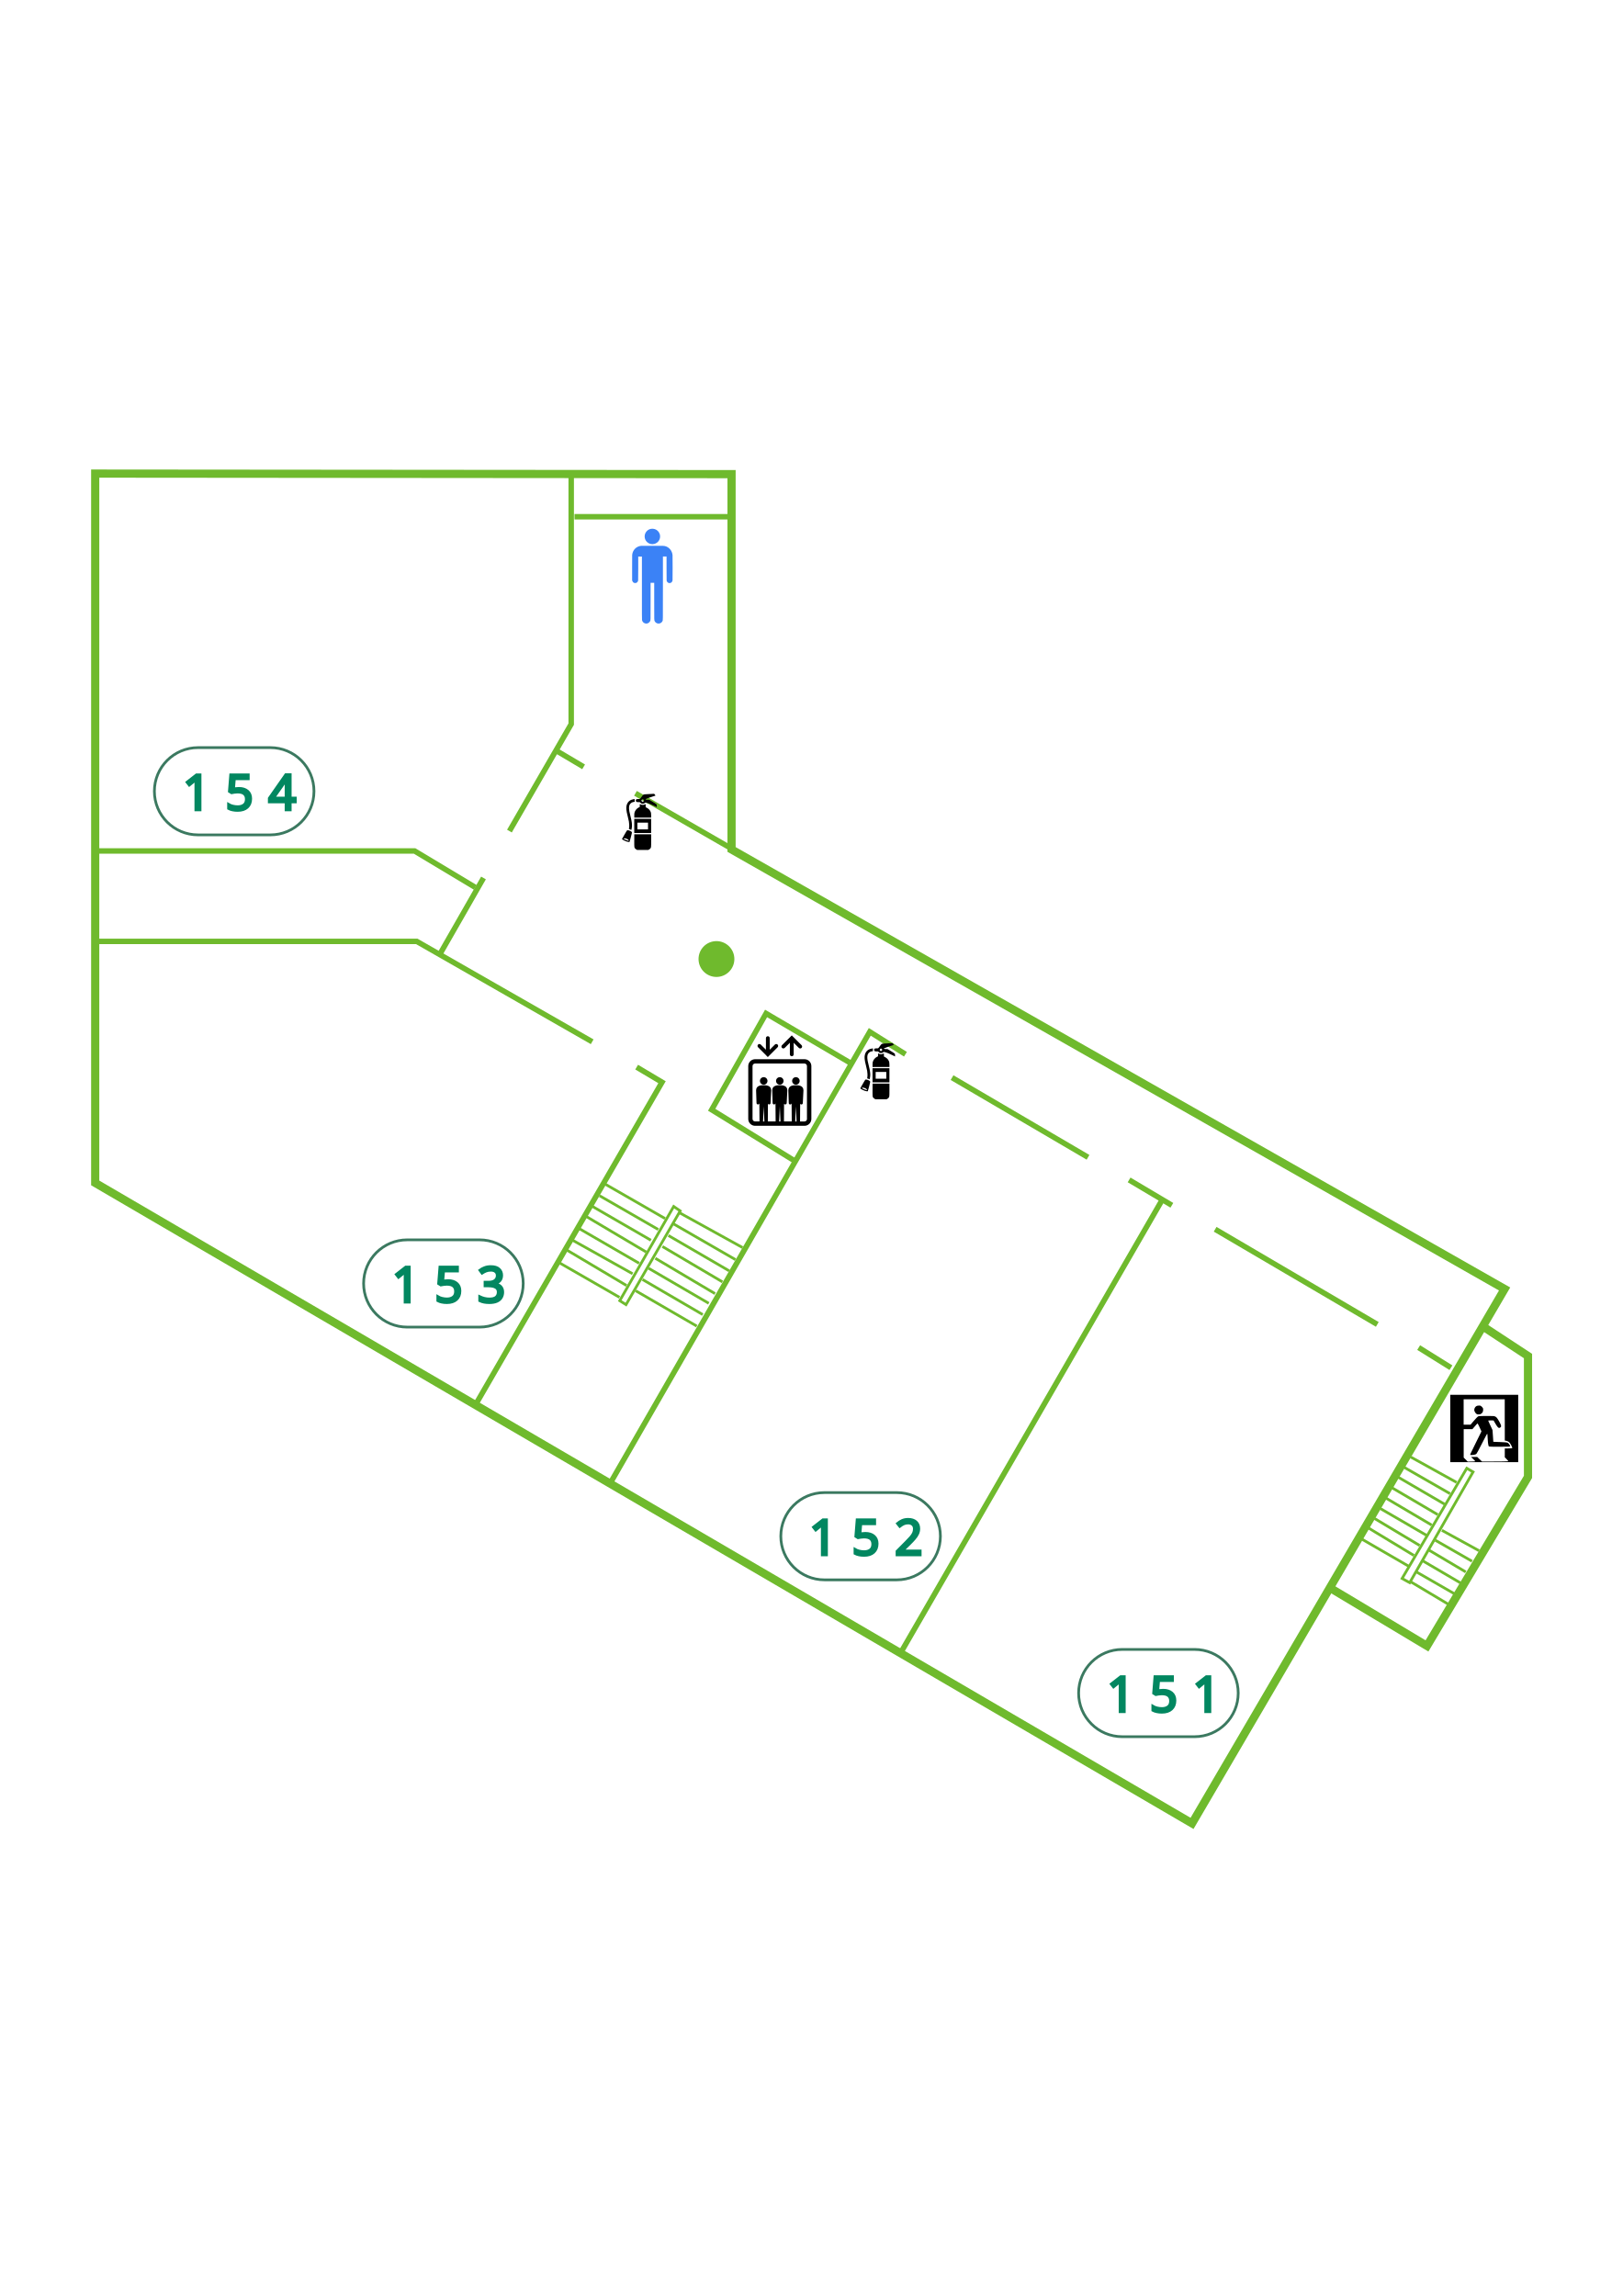
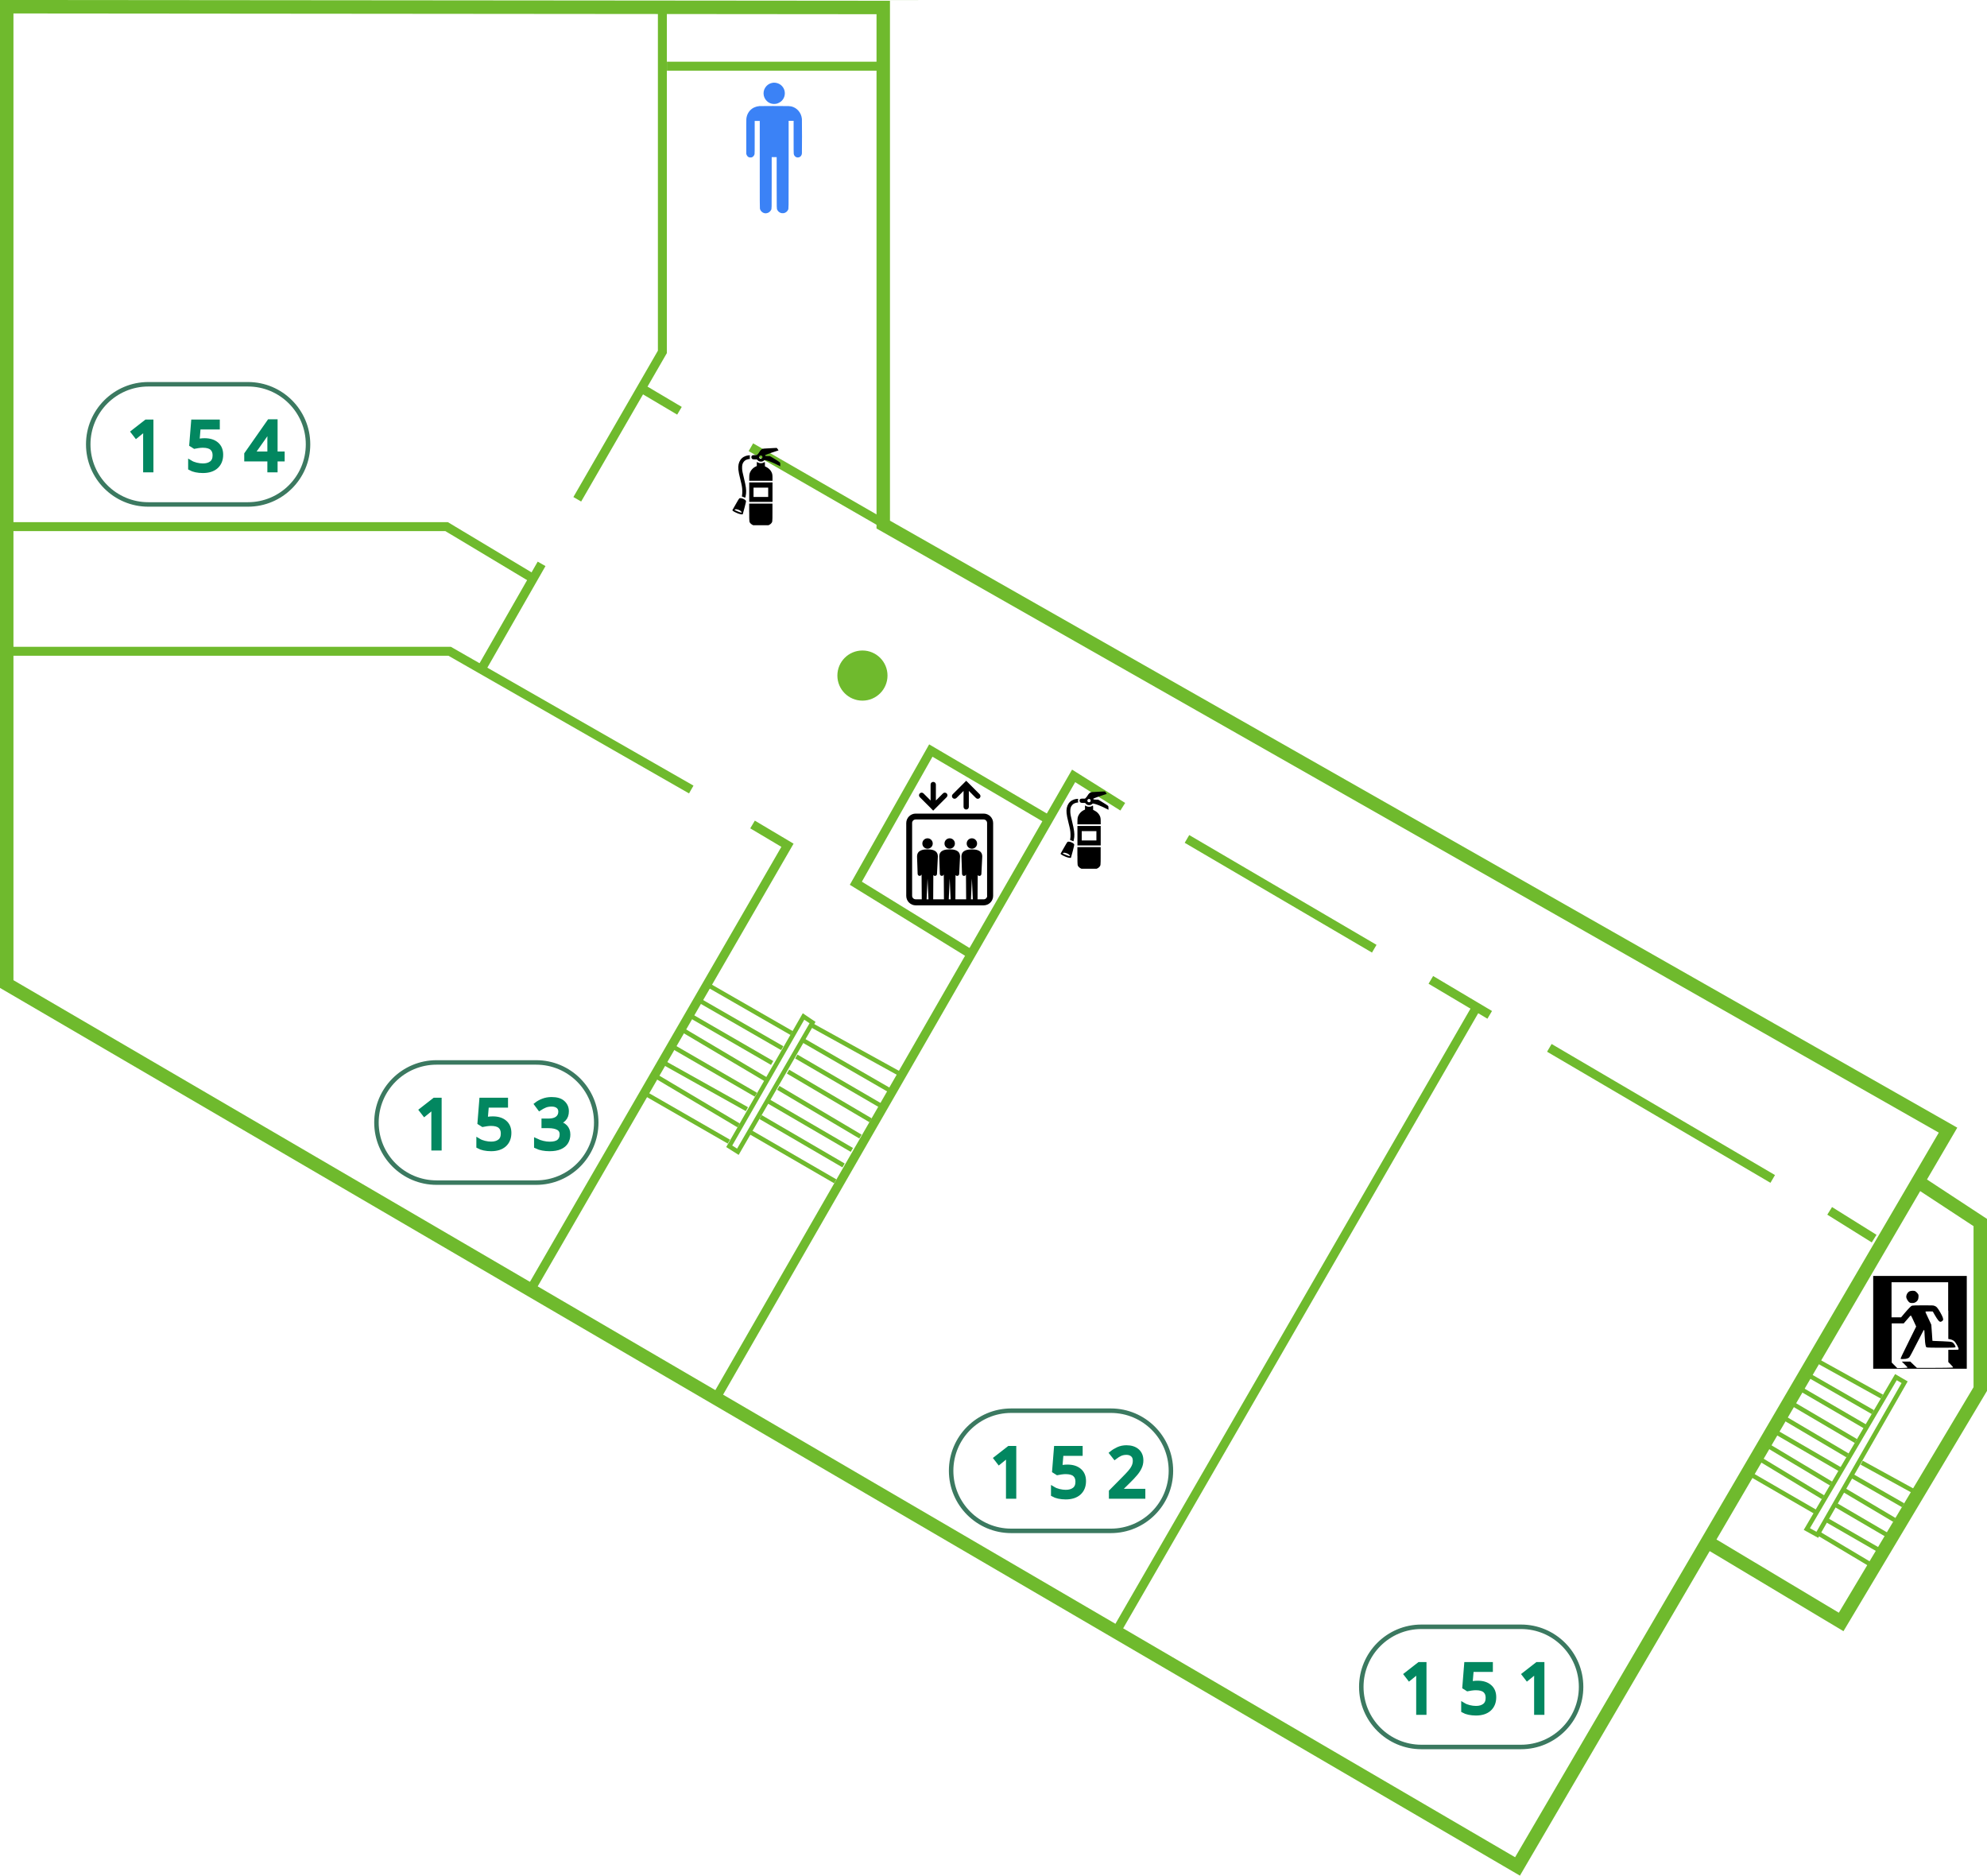
- <svg xmlns="http://www.w3.org/2000/svg" id="_トレース" data-name="トレース" viewBox="0 0 595 842">
+ <svg xmlns="http://www.w3.org/2000/svg" id="_レイヤー_1" data-name="レイヤー 1" viewBox="0 0 443.16 418.26">
  <defs>
    <style>
-       .cls-1 {
-         fill: #028760;
-         font-family: BIZ-UDGothic, 'BIZ UDGothic';
-         font-size: 18px;
-         letter-spacing: .3em;
-         stroke: #028760;
-       }
- 
-       .cls-1, .cls-2, .cls-3, .cls-4, .cls-5, .cls-6 {
+       .cls-1, .cls-2, .cls-3, .cls-4, .cls-5, .cls-6, .cls-7 {
        stroke-miterlimit: 10;
      }

-       .cls-2, .cls-3, .cls-4, .cls-6 {
+       .cls-1, .cls-2, .cls-3, .cls-4, .cls-6, .cls-7 {
        fill: none;
+       }
+ 
+       .cls-1, .cls-8, .cls-9, .cls-7, .cls-10 {
+         isolation: isolate;
+       }
+ 
+       .cls-1, .cls-9 {
+         letter-spacing: .3em;
+       }
+ 
+       .cls-1, .cls-9, .cls-7, .cls-10 {
+         font-family: BIZ-UDGothic, 'BIZ UDGothic';
+         font-size: 15.08px;
+       }
+ 
+       .cls-1, .cls-7 {
+         stroke: #028760;
      }

      .cls-2, .cls-3, .cls-5, .cls-6 {
        stroke: #6fba2d;
      }

      .cls-3 {
        stroke-width: 3px;
      }

      .cls-4 {
        stroke: #3b7960;
      }

-       .cls-7 {
+       .cls-11 {
        fill: #3b82f6;
+       }
+ 
+       .cls-9, .cls-10 {
+         fill: #028760;
      }

      .cls-5 {
        fill: #6fba2d;
      }

      .cls-6 {
        stroke-width: 2px;
      }
+ 
+       .cls-7, .cls-10 {
+         letter-spacing: .3em;
+       }
    </style>
  </defs>
  <g>
    <g>
-       <polygon class="cls-3" points="34.91 173.68 34.91 433.81 437.1 668.68 551.71 472.7 268.25 311.52 268.25 173.88 34.91 173.68" />
-       <polyline class="cls-3" points="488.14 582.58 523.25 603.6 560.29 541.61 560.29 497.29 543.78 486.45" />
+       <polygon class="cls-3" points="1.5 1.5 1.5 219.44 338.45 416.21 434.47 252.02 196.99 116.98 196.99 1.67 1.5 1.5" />
+       <polyline class="cls-3" points="381.21 344.08 410.63 361.69 441.66 309.75 441.66 272.62 427.83 263.54" />
    </g>
    <g>
-       <line class="cls-2" x1="205.26" y1="463.18" x2="227.15" y2="475.76" />
-       <line class="cls-2" x1="207.76" y1="458.37" x2="229.74" y2="471.43" />
-       <line class="cls-2" x1="209.96" y1="454.82" x2="231.95" y2="467.11" />
-       <line class="cls-2" x1="212.46" y1="450.6" x2="234.35" y2="463.27" />
-       <line class="cls-2" x1="214.76" y1="445.99" x2="236.94" y2="459.14" />
-       <line class="cls-2" x1="217.26" y1="442.44" x2="238.67" y2="454.82" />
-       <line class="cls-2" x1="219.85" y1="438.5" x2="241.36" y2="450.88" />
-       <line class="cls-2" x1="221.96" y1="434.28" x2="243.86" y2="446.86" />
-       <line class="cls-2" x1="249.32" y1="444.84" x2="272.27" y2="457.51" />
-       <line class="cls-2" x1="247.03" y1="448.87" x2="269.68" y2="461.93" />
-       <line class="cls-2" x1="245.1" y1="453.1" x2="267.38" y2="466.06" />
-       <line class="cls-2" x1="242.9" y1="457.13" x2="264.89" y2="470.09" />
-       <line class="cls-2" x1="240.3" y1="461.45" x2="262.19" y2="474.41" />
-       <line class="cls-2" x1="237.81" y1="465.1" x2="259.89" y2="477.96" />
-       <line class="cls-2" x1="235.6" y1="469.23" x2="257.68" y2="482.09" />
-       <line class="cls-2" x1="233.1" y1="473.36" x2="255.48" y2="486.32" />
-       <polygon class="cls-2" points="247.03 442.44 227.25 477 229.55 478.45 249.42 444.07 247.03 442.44" />
-       <line class="cls-2" x1="499.24" y1="564.37" x2="516.52" y2="574.36" />
-       <line class="cls-2" x1="501.93" y1="560.44" x2="518.44" y2="570.42" />
-       <line class="cls-2" x1="504.04" y1="556.88" x2="520.56" y2="566.77" />
-       <line class="cls-2" x1="506.16" y1="553.23" x2="523.06" y2="563.03" />
-       <line class="cls-2" x1="507.88" y1="549.2" x2="524.97" y2="559.28" />
-       <line class="cls-2" x1="510.19" y1="545.46" x2="527.19" y2="555.45" />
-       <line class="cls-2" x1="512.69" y1="541.72" x2="529.67" y2="551.6" />
-       <line class="cls-2" x1="514.8" y1="538.06" x2="531.7" y2="547.76" />
-       <line class="cls-2" x1="517.29" y1="534.32" x2="534.1" y2="543.63" />
-       <line class="cls-2" x1="517.01" y1="579.92" x2="531.02" y2="588.28" />
-       <line class="cls-2" x1="519.21" y1="576.37" x2="533.42" y2="584.54" />
-       <line class="cls-2" x1="521.61" y1="572.35" x2="535.53" y2="580.5" />
-       <line class="cls-2" x1="524.02" y1="568.5" x2="537.46" y2="576.47" />
-       <line class="cls-2" x1="526.32" y1="564.85" x2="539.76" y2="572.54" />
-       <line class="cls-2" x1="528.72" y1="561.21" x2="542.35" y2="568.69" />
-       <polygon class="cls-2" points="514.12 578.87 537.84 538.45 540.15 539.79 516.91 580.41 514.12 578.87" />
+       <line class="cls-2" x1="144.22" y1="244.04" x2="162.56" y2="254.58" />
+       <line class="cls-2" x1="146.31" y1="240.01" x2="164.73" y2="250.96" />
+       <line class="cls-2" x1="148.16" y1="237.04" x2="166.58" y2="247.34" />
+       <line class="cls-2" x1="150.25" y1="233.5" x2="168.59" y2="244.12" />
+       <line class="cls-2" x1="152.18" y1="229.64" x2="170.76" y2="240.66" />
+       <line class="cls-2" x1="154.27" y1="226.67" x2="172.21" y2="237.04" />
+       <line class="cls-2" x1="156.44" y1="223.37" x2="174.46" y2="233.74" />
+       <line class="cls-2" x1="158.21" y1="219.83" x2="176.56" y2="230.37" />
+       <line class="cls-2" x1="181.13" y1="228.68" x2="200.36" y2="239.29" />
+       <line class="cls-2" x1="179.21" y1="232.05" x2="198.19" y2="243" />
+       <line class="cls-2" x1="177.6" y1="235.6" x2="196.26" y2="246.46" />
+       <line class="cls-2" x1="175.75" y1="238.97" x2="194.18" y2="249.83" />
+       <line class="cls-2" x1="173.58" y1="242.59" x2="191.91" y2="253.45" />
+       <line class="cls-2" x1="171.49" y1="245.65" x2="189.99" y2="256.43" />
+       <line class="cls-2" x1="169.64" y1="249.11" x2="188.14" y2="259.89" />
+       <line class="cls-2" x1="167.54" y1="252.57" x2="186.29" y2="263.43" />
+       <polygon class="cls-2" points="179.21 226.67 162.64 255.62 164.57 256.84 181.22 228.03 179.21 226.67" />
+       <line class="cls-2" x1="390.51" y1="328.82" x2="404.99" y2="337.19" />
+       <line class="cls-2" x1="392.77" y1="325.53" x2="406.6" y2="333.89" />
+       <line class="cls-2" x1="394.54" y1="322.55" x2="408.38" y2="330.83" />
+       <line class="cls-2" x1="396.31" y1="319.49" x2="410.47" y2="327.7" />
+       <line class="cls-2" x1="397.75" y1="316.11" x2="412.07" y2="324.56" />
+       <line class="cls-2" x1="399.69" y1="312.98" x2="413.93" y2="321.35" />
+       <line class="cls-2" x1="401.78" y1="309.84" x2="416.01" y2="318.12" />
+       <line class="cls-2" x1="403.55" y1="306.78" x2="417.71" y2="314.9" />
+       <line class="cls-2" x1="405.64" y1="303.64" x2="419.72" y2="311.44" />
+       <line class="cls-2" x1="405.4" y1="341.85" x2="417.14" y2="348.85" />
+       <line class="cls-2" x1="407.25" y1="338.87" x2="419.15" y2="345.72" />
+       <line class="cls-2" x1="409.26" y1="335.51" x2="420.92" y2="342.33" />
+       <line class="cls-2" x1="411.28" y1="332.28" x2="422.54" y2="338.96" />
+       <line class="cls-2" x1="413.2" y1="329.22" x2="424.46" y2="335.67" />
+       <line class="cls-2" x1="415.21" y1="326.17" x2="426.63" y2="332.44" />
+       <polygon class="cls-2" points="402.98 340.97 422.85 307.1 424.79 308.23 405.32 342.26 402.98 340.97" />
    </g>
    <g>
-       <polyline class="cls-6" points="209.45 173.32 209.45 265.55 186.8 304.78" />
-       <line class="cls-6" x1="210.66" y1="189.5" x2="268.1" y2="189.5" />
-       <polyline class="cls-6" points="35.11 312.06 152.01 312.06 174.26 325.41" />
-       <polyline class="cls-6" points="34.71 345.23 152.82 345.23 217.14 382.04" />
-       <line class="cls-6" x1="177.29" y1="321.97" x2="161.32" y2="349.88" />
-       <line class="cls-6" x1="214" y1="281.22" x2="204.09" y2="275.35" />
-       <line class="cls-6" x1="233.01" y1="290.93" x2="267.8" y2="310.95" />
-       <polyline class="cls-6" points="233.45 391.34 242.75 396.87 174.39 515.12" />
-       <polyline class="cls-6" points="223.74 543.97 318.93 378.4 332.01 386.62" />
-       <polyline class="cls-6" points="311.65 389.72 280.91 371.66 260.96 406.98 291.16 425.59" />
-       <line class="cls-6" x1="349.1" y1="395.19" x2="398.96" y2="424.41" />
-       <line class="cls-6" x1="414.02" y1="432.7" x2="429.7" y2="442.01" />
-       <line class="cls-6" x1="445.57" y1="450.8" x2="505.03" y2="485.69" />
-       <line class="cls-6" x1="520.2" y1="494.19" x2="532.03" y2="501.57" />
-       <line class="cls-6" x1="425.99" y1="440.29" x2="330.26" y2="606.13" />
+       <polyline class="cls-6" points="147.73 1.2 147.73 78.47 128.75 111.34" />
+       <line class="cls-6" x1="148.74" y1="14.76" x2="196.87" y2="14.76" />
+       <polyline class="cls-6" points="1.67 117.44 99.61 117.44 118.25 128.62" />
+       <polyline class="cls-6" points="1.33 145.23 100.28 145.23 154.17 176.06" />
+       <line class="cls-6" x1="120.79" y1="125.74" x2="107.41" y2="149.12" />
+       <line class="cls-6" x1="151.54" y1="91.6" x2="143.24" y2="86.68" />
+       <line class="cls-6" x1="167.47" y1="99.73" x2="196.61" y2="116.51" />
+       <polyline class="cls-6" points="167.84 183.86 175.63 188.49 118.36 287.56" />
+       <polyline class="cls-6" points="159.7 311.73 239.45 173.02 250.41 179.9" />
+       <polyline class="cls-6" points="233.35 182.5 207.6 167.37 190.88 196.96 216.19 212.55" />
+       <line class="cls-6" x1="264.73" y1="187.08" x2="306.5" y2="211.56" />
+       <line class="cls-6" x1="319.12" y1="218.51" x2="332.25" y2="226.31" />
+       <line class="cls-6" x1="345.55" y1="233.67" x2="395.37" y2="262.9" />
+       <line class="cls-6" x1="408.07" y1="270.02" x2="417.99" y2="276.21" />
+       <line class="cls-6" x1="329.15" y1="224.87" x2="248.94" y2="363.81" />
    </g>
-     <circle class="cls-5" cx="262.71" cy="351.7" r="6.07" />
+     <circle class="cls-5" cx="192.35" cy="150.65" r="5.09" />
  </g>
  <g>
-     <text class="cls-1" transform="translate(405.87 627.73)">
-       <tspan x="0" y="0">151</tspan>
-     </text>
-     <rect class="cls-4" x="395.51" y="604.89" width="58.52" height="32" rx="16" ry="16" />
+     <g class="cls-8">
+       <text class="cls-10" transform="translate(312.29 381.9)">
+         <tspan x="0" y="0">151</tspan>
+       </text>
+       <text class="cls-7" transform="translate(312.29 381.9)">
+         <tspan x="0" y="0">151</tspan>
+       </text>
+     </g>
+     <path class="cls-4" d="M317.01,362.77h22.22c7.4,0,13.4,6,13.4,13.4h0c0,7.4-6,13.4-13.4,13.4h-22.22c-7.4,0-13.4-6-13.4-13.4h0c0-7.4,6-13.4,13.4-13.4Z" />
  </g>
  <g>
-     <text class="cls-1" transform="translate(296.67 570.21)">
-       <tspan x="0" y="0">152</tspan>
-     </text>
-     <rect class="cls-4" x="286.31" y="547.37" width="58.52" height="32" rx="16" ry="16" />
+     <g class="cls-8">
+       <text class="cls-9" transform="translate(220.8 333.71)">
+         <tspan x="0" y="0">152</tspan>
+       </text>
+       <text class="cls-1" transform="translate(220.8 333.71)">
+         <tspan x="0" y="0">152</tspan>
+       </text>
+     </g>
+     <path class="cls-4" d="M225.53,314.58h22.22c7.4,0,13.4,6,13.4,13.4h0c0,7.4-6,13.4-13.4,13.4h-22.22c-7.4,0-13.4-6-13.4-13.4h0c0-7.4,6-13.4,13.4-13.4Z" />
  </g>
  <g>
-     <text class="cls-1" transform="translate(143.69 477.52)">
-       <tspan x="0" y="0">153</tspan>
-     </text>
-     <rect class="cls-4" x="133.33" y="454.68" width="58.52" height="32" rx="16" ry="16" />
+     <g class="cls-8">
+       <text class="cls-10" transform="translate(92.64 256.06)">
+         <tspan x="0" y="0">153</tspan>
+       </text>
+       <text class="cls-7" transform="translate(92.64 256.06)">
+         <tspan x="0" y="0">153</tspan>
+       </text>
+     </g>
+     <path class="cls-4" d="M97.36,236.92h22.22c7.4,0,13.4,6,13.4,13.4h0c0,7.4-6,13.4-13.4,13.4h-22.22c-7.4,0-13.4-6-13.4-13.4h0c0-7.4,6-13.4,13.4-13.4Z" />
  </g>
  <g>
-     <text class="cls-1" transform="translate(66.97 297.01)">
-       <tspan x="0" y="0">154</tspan>
-     </text>
-     <rect class="cls-4" x="56.61" y="274.17" width="58.52" height="32" rx="16" ry="16" />
+     <g class="cls-8">
+       <text class="cls-10" transform="translate(28.36 104.83)">
+         <tspan x="0" y="0">154</tspan>
+       </text>
+       <text class="cls-7" transform="translate(28.36 104.83)">
+         <tspan x="0" y="0">154</tspan>
+       </text>
+     </g>
+     <path class="cls-4" d="M33.08,85.69h22.22c7.4,0,13.4,6,13.4,13.4h0c0,7.4-6,13.4-13.4,13.4h-22.22c-7.4,0-13.4-6-13.4-13.4h0c0-7.4,6-13.4,13.4-13.4Z" />
  </g>
  <g>
-     <path d="M280.04,395.02c-.76,0-1.38.62-1.38,1.38s.62,1.38,1.38,1.38,1.38-.62,1.38-1.38-.62-1.38-1.38-1.38Z" />
-     <path d="M285.94,395.02c-.76,0-1.38.62-1.38,1.38s.62,1.38,1.38,1.38,1.38-.62,1.38-1.38c0-.76-.62-1.38-1.38-1.38Z" />
-     <path d="M291.84,395.02c-.76,0-1.38.62-1.38,1.38s.62,1.38,1.38,1.38,1.38-.62,1.38-1.38-.62-1.38-1.38-1.38Z" />
-     <path d="M294.99,388.44h-18.1c-1.39,0-2.52,1.13-2.52,2.52v19.38c0,1.39,1.13,2.52,2.52,2.52h18.1c1.39,0,2.52-1.13,2.52-2.52v-19.38c0-1.39-1.13-2.52-2.52-2.52ZM279.79,411.27l.25-5.54.25,5.54h-.49ZM285.69,411.27l.25-5.54.25,5.54h-.49ZM291.59,411.27l.25-5.54.25,5.54h-.49ZM295.92,410.34c0,.51-.42.93-.93.93h-1.63l.05-6.47c.1.15.27.25.46.24.3-.01.53-.27.51-.56l.23-4.6c0-1.81-1.83-1.9-2.77-1.9s-2.77.09-2.77,1.9l.15,4.6c-.01.3.21.55.51.56.26.01.47-.17.54-.41l.05,6.63h-2.86l.04-6.47c.1.15.27.25.46.24.3-.01.53-.27.51-.56l.23-4.6c0-1.81-1.83-1.9-2.77-1.9s-2.77.09-2.77,1.9l.15,4.6c-.01.3.21.55.51.56.26.01.48-.17.54-.41l.05,6.64h-2.86l.04-6.47c.1.15.27.25.46.24.3-.01.53-.27.51-.56l.23-4.6c0-1.81-1.83-1.9-2.77-1.9s-2.77.09-2.77,1.9l.15,4.6c-.01.3.22.55.51.56.26.01.48-.17.54-.41l.05,6.64h-1.63c-.51,0-.93-.42-.93-.93v-19.38c0-.51.42-.93.93-.93h18.1c.51,0,.93.42.93.93v19.38h0Z" />
-     <path d="M287.74,384.29l1.89-1.89v4.25c0,.39.31.7.7.7s.7-.31.7-.7v-4.25l1.89,1.89c.14.14.32.21.5.21s.36-.07.5-.21c.27-.27.27-.72,0-.99l-3.09-3.09-.5-.5-.5.5-3.09,3.09c-.27.27-.27.72,0,.99.27.27.72.27.99,0Z" />
-     <path d="M281.04,387.15h0s.5.5.5.5l.5-.5s0,0,0,0l3.09-3.09c.27-.27.27-.72,0-.99-.27-.27-.72-.27-.99,0l-1.89,1.89v-4.25c0-.39-.31-.7-.7-.7s-.7.31-.7.7v4.25l-1.89-1.89c-.27-.27-.72-.27-.99,0-.27.27-.27.72,0,.99l3.09,3.09Z" />
+     <path d="M206.87,186.94c-.64,0-1.16.52-1.16,1.16s.52,1.16,1.16,1.16,1.16-.52,1.16-1.16-.52-1.16-1.16-1.16Z" />
+     <path d="M211.81,186.94c-.64,0-1.16.52-1.16,1.16s.52,1.16,1.16,1.16,1.16-.52,1.16-1.16-.52-1.16-1.16-1.16Z" />
+     <path d="M216.76,186.94c-.64,0-1.16.52-1.16,1.16s.52,1.16,1.16,1.16,1.16-.52,1.16-1.16-.52-1.16-1.16-1.16Z" />
+     <path d="M219.39,181.43h-15.16c-1.16,0-2.11.95-2.11,2.11v16.24c0,1.16.95,2.11,2.11,2.11h15.16c1.16,0,2.11-.95,2.11-2.11v-16.24c0-1.16-.95-2.11-2.11-2.11ZM206.66,200.55l.21-4.64.21,4.64h-.42ZM211.6,200.55l.21-4.64.21,4.64h-.42ZM216.55,200.55l.21-4.64.21,4.64h-.42ZM220.17,199.77c0,.43-.35.78-.78.78h-1.37l.04-5.42c.08.13.23.21.39.2.25,0,.44-.23.43-.47l.19-3.85c0-1.52-1.53-1.59-2.32-1.59s-2.32.08-2.32,1.59l.13,3.85c0,.25.18.46.43.47.22,0,.39-.14.45-.34l.04,5.55h-2.4l.03-5.42c.08.13.23.21.39.2.25,0,.44-.23.43-.47l.19-3.85c0-1.52-1.53-1.59-2.32-1.59s-2.32.08-2.32,1.59l.13,3.85c0,.25.18.46.43.47.22,0,.4-.14.45-.34l.04,5.56h-2.4l.03-5.42c.08.13.23.21.39.2.25,0,.44-.23.43-.47l.19-3.85c0-1.52-1.53-1.59-2.32-1.59s-2.32.08-2.32,1.59l.13,3.85c0,.25.18.46.43.47.22,0,.4-.14.45-.34l.04,5.56h-1.37c-.43,0-.78-.35-.78-.78v-16.24c0-.43.35-.78.78-.78h15.16c.43,0,.78.35.78.78v16.24h.02Z" />
+     <path d="M213.32,177.95l1.58-1.58v3.56c0,.33.26.59.59.59s.59-.26.59-.59v-3.56l1.58,1.58c.12.12.27.18.42.18s.3-.06.42-.18c.23-.23.23-.6,0-.83l-2.59-2.59-.42-.42-.42.42-2.59,2.59c-.23.23-.23.6,0,.83s.6.23.83,0h0Z" />
+     <path d="M207.71,180.35h0l.42.42.42-.42h0l2.59-2.59c.23-.23.23-.6,0-.83s-.6-.23-.83,0l-1.58,1.58v-3.56c0-.33-.26-.59-.59-.59s-.59.26-.59.59v3.56l-1.58-1.58c-.23-.23-.6-.23-.83,0s-.23.6,0,.83l2.59,2.59h-.02Z" />
  </g>
  <g>
-     <path class="cls-7" d="M238.75,193.93c-.64.12-1.16.39-1.6.86-1.07,1.13-1.02,2.93.12,4,.71.68,1.72.93,2.7.67.3-.08.76-.32,1.02-.53.89-.71,1.26-1.89.95-2.99-.26-.89-.93-1.6-1.8-1.89-.45-.15-.97-.2-1.39-.12Z" />
-     <path class="cls-7" d="M235.13,200.17c-.46.03-.87.15-1.31.36-1.14.57-1.89,1.69-2.01,2.99-.02.23-.03,1.72-.02,4.83v4.5s.07.18.07.18c.11.33.33.58.62.71.11.05.18.06.43.06.27,0,.31,0,.46-.08.31-.15.53-.45.62-.81.03-.11.04-1.1.04-4.48v-4.34h1.35v11.57c0,10.08,0,11.6.04,11.76.15.73.81,1.26,1.55,1.26.21,0,.54-.08.75-.2.24-.13.53-.42.66-.67.19-.39.18.14.18-7.33v-6.75h1.33v6.76c0,7.45-.01,6.93.18,7.31.18.36.49.64.91.79.16.06.22.07.51.07s.35-.01.51-.07c.42-.16.73-.43.9-.79.19-.39.18.65.18-12.15v-11.57h1.33v4.32c0,2.98,0,4.37.03,4.48.07.38.29.69.62.85.19.1.22.1.45.1.18,0,.28-.02.39-.06.39-.15.64-.51.71-.98.04-.26.04-8.78,0-9.2-.15-1.66-1.29-3-2.87-3.35-.17-.04-.38-.06-.71-.07-.83-.02-7.63-.03-7.9,0Z" />
+     <path class="cls-11" d="M172.28,18.47c-.54.1-.97.33-1.34.72-.9.95-.85,2.45.1,3.35.59.57,1.44.78,2.26.56.25-.07.64-.27.85-.44.75-.59,1.06-1.58.8-2.51-.22-.75-.78-1.34-1.51-1.58-.38-.13-.81-.17-1.16-.1h0Z" />
+     <path class="cls-11" d="M169.24,23.69c-.39.03-.73.13-1.1.3-.96.48-1.58,1.42-1.68,2.51-.02.19-.03,1.44-.02,4.05v3.77l.06.15c.09.28.28.49.52.59.09.04.15.05.36.05.23,0,.26,0,.39-.07.26-.13.44-.38.52-.68.03-.09.03-.92.03-3.75v-3.64h1.13v9.69c0,8.44,0,9.72.03,9.85.13.61.68,1.06,1.3,1.06.18,0,.45-.07.63-.17.2-.11.44-.35.55-.56.16-.33.15.12.15-6.14v-5.66h1.11v5.66c0,6.24,0,5.81.15,6.12.15.3.41.54.76.66.13.05.18.06.43.06s.29,0,.43-.06c.35-.13.61-.36.75-.66.16-.33.15.54.15-10.18v-9.69h1.11v3.62c0,2.5,0,3.66.03,3.75.06.32.24.58.52.71.16.08.18.08.38.08.15,0,.23-.02.33-.05.33-.13.54-.43.59-.82.03-.22.03-7.36,0-7.71-.13-1.39-1.08-2.51-2.4-2.81-.14-.03-.32-.05-.59-.06-.7-.02-6.39-.03-6.62,0h0Z" />
  </g>
  <g>
-     <path d="M531.79,523.85v12.35h24.91v-24.7h-24.91v12.35ZM551.78,520.72v7.57l.38.06c.45.07,1.01.33,1.25.57.39.39,1.09,1.66,1.1,2,.01.16,0,.17-.19.21-.11.02-.73.04-1.37.04h-1.17v3.25l.56.57c.57.59.76.83.71.88-.06.06-3.06.11-6.33.11h-3.3s-.88-.84-.88-.84l-.88-.85h-2.26l.79.77c.72.7.78.77.7.83-.06.04-.57.07-1.4.09l-1.3.03-.74-.74-.74-.74v-10.43h3.2s.67-.78.67-.78c.92-1.08,1.15-1.32,1.23-1.32.06,0,.66,1.23,1.21,2.48l.2.46-1.79,3.62c-2.17,4.38-2.42,4.92-2.31,4.99.1.06.77.06,1.26-.01.43-.06.86-.23,1.02-.42.16-.17.79-1.34,2.15-4.01,1.39-2.72,1.71-3.31,1.78-3.29.08.03.12.37.17,1.68.06,1.29.16,2.15.29,2.6.14.48-.1.45,4,.45,3.65,0,3.86-.01,3.94-.2.04-.1-.26-.66-.5-.93-.11-.12-.27-.26-.36-.3-.3-.15-.94-.22-2.65-.28-.94-.03-1.93-.07-2.18-.08l-.47-.03-.14-2.13-.15-2.14-.19-.44c-.11-.24-.46-.99-.79-1.68-.33-.68-.59-1.28-.59-1.32,0-.11.25-.13,1.15-.12l.81.02.49.86c.81,1.41,1.21,1.89,1.58,1.89.17,0,.54-.24.64-.42.16-.31-.04-.89-.72-2.08-.74-1.29-1.02-1.59-1.61-1.78-.35-.11-.42-.11-2.95-.11-2.02,0-2.65.02-2.87.07-.26.06-.33.12-.82.61-.3.3-.91.99-1.36,1.53l-.82.98h-1.27s-1.27,0-1.27,0v-9.33h15.07v7.58Z" />
-     <path d="M541.63,515.54c-.57.16-1.03.83-1.05,1.5-.01.5.48,1.31.96,1.57.12.07.28.09.63.09.4,0,.5-.02.75-.14.63-.31.92-.79.93-1.57,0-.38-.01-.46-.13-.67-.17-.29-.6-.7-.84-.8-.23-.1-.9-.09-1.26.02Z" />
+     <path d="M417.78,294.87v10.35h20.87v-20.69h-20.87v10.35h0ZM434.53,292.25v6.34l.32.05c.38.06.85.28,1.05.48.33.33.91,1.39.92,1.68,0,.13,0,.14-.16.18-.09.02-.61.03-1.15.03h-.98v2.72l.47.48c.48.49.64.7.59.74-.05.05-2.56.09-5.3.09h-2.76l-.74-.7-.74-.71h-1.89l.66.65c.6.59.65.65.59.7-.05.03-.48.06-1.17.08l-1.09.03-.62-.62-.62-.62v-8.74h2.68l.56-.65c.77-.9.96-1.11,1.03-1.11.05,0,.55,1.03,1.01,2.08l.17.39-1.5,3.03c-1.82,3.67-2.03,4.12-1.94,4.18.08.05.65.05,1.06,0,.36-.05.72-.19.85-.35.13-.14.66-1.12,1.8-3.36,1.16-2.28,1.43-2.77,1.49-2.76.07.03.1.31.14,1.41.05,1.08.13,1.8.24,2.18.12.4-.08.38,3.35.38,3.06,0,3.23,0,3.3-.17.03-.08-.22-.55-.42-.78-.09-.1-.23-.22-.3-.25-.25-.13-.79-.18-2.22-.23-.79-.03-1.62-.06-1.83-.07l-.39-.03-.12-1.78-.13-1.79-.16-.37c-.09-.2-.39-.83-.66-1.41-.28-.57-.49-1.07-.49-1.11,0-.09.21-.11.96-.1l.68.02.41.72c.68,1.18,1.01,1.58,1.32,1.58.14,0,.45-.2.54-.35.13-.26-.03-.75-.6-1.74-.62-1.08-.85-1.33-1.35-1.49-.29-.09-.35-.09-2.47-.09-1.69,0-2.22.02-2.4.06-.22.05-.28.1-.69.51-.25.25-.76.83-1.14,1.28l-.69.82h-2.13v-7.82h12.63v6.35h.02Z" />
+     <path d="M426.03,287.91c-.48.13-.86.7-.88,1.26,0,.42.4,1.1.8,1.32.1.06.23.08.53.08.34,0,.42-.02.63-.12.53-.26.77-.66.78-1.32,0-.32,0-.39-.11-.56-.14-.24-.5-.59-.7-.67-.19-.08-.75-.08-1.06.02h0Z" />
  </g>
  <g>
-     <path d="M239.36,291.13c-.17.02-.92.06-1.67.09-1,.04-1.43.08-1.57.13-.26.09-.63.47-.83.83-.08.15-.27.4-.42.56l-.28.28h-.52c-.59,0-.75.05-.87.28-.16.3,0,.71.3.81.09.03.38.06.64.06h.48s.19.2.19.2c.27.28.49.38.88.38.36,0,.57-.08.81-.31.14-.13.15-.13.4-.08.72.14,1.99.65,3.21,1.28.39.2.71.36.72.36,0,0,0-.21-.01-.47-.01-.35-.04-.49-.1-.56-.1-.12-1.06-.74-1.94-1.26l-.72-.42h-.6q-.6,0-.66-.11c-.03-.07-.04-.13,0-.16.1-.1,2.62-.99,3.36-1.19l.19-.05-.12-.22c-.17-.3-.34-.47-.45-.46-.06,0-.23.02-.39.04ZM235.82,293.15c.29.1.38.48.17.72-.09.11-.15.13-.33.13s-.23-.02-.33-.13c-.2-.23-.11-.61.17-.72.15-.06.15-.06.31,0Z" />
-     <path d="M232.27,293.1c-1.81.27-2.8,1.72-2.59,3.8.06.63.19,1.26.55,2.71.38,1.5.46,2.01.49,2.84.02.54,0,.82-.05,1.14-.04.24-.07.44-.06.44,0,0,.13.05.27.09s.33.12.43.17c.1.05.18.08.19.07.05-.05.17-.65.21-1.11.1-.98-.03-1.94-.53-3.95-.41-1.64-.49-2.07-.52-2.71-.04-.92.11-1.45.52-1.9.12-.13.3-.28.41-.34.24-.14.77-.3,1-.3.17,0,.18,0,.14-.11-.05-.13-.04-.67,0-.8.04-.11.02-.12-.45-.05Z" />
-     <path d="M234.59,295.38v.55l-.39.19c-.74.37-1.37,1.15-1.55,1.94-.05.2-.07.54-.07,1.04v.75h6.19v-.75c0-.83-.05-1.11-.28-1.57-.27-.55-.74-1-1.36-1.32l-.38-.19v-.49c0-.27-.01-.53-.03-.59-.03-.1-.04-.1-.11-.04-.14.12-.5.26-.77.28-.35.04-.73-.05-1-.21-.12-.08-.22-.14-.23-.14-.01,0-.02.24-.02.54Z" />
-     <path d="M232.57,302.89v2.59h6.19v-5.18h-6.19v2.59ZM237.62,302.92v1.24h-3.9v-2.48h3.9v1.24Z" />
-     <path d="M229.93,304.53c-.06.03-.44.64-.98,1.61l-.88,1.56.13.14c.16.17,1,.58,1.57.77.24.08.57.16.74.17.29.02.31.01.35-.09.03-.06.24-.83.47-1.71.29-1.1.41-1.63.39-1.72-.11-.44-1.35-.95-1.79-.74ZM229.37,307.48c.48.1.94.36,1.11.61.11.16.11.24,0,.24-.28,0-1.86-.65-1.83-.75.01-.05.28-.16.38-.16.03,0,.18.03.35.06Z" />
-     <path d="M232.57,308.25c0,2.61,0,2.57.35,2.96.12.13.32.28.47.36l.26.13h4.04l.26-.13c.15-.07.35-.22.47-.36.35-.39.35-.35.35-2.96v-2.31h-6.19v2.31Z" />
+     <path d="M172.79,99.9c-.14.02-.77.05-1.4.08-.84.03-1.2.07-1.32.11-.22.08-.53.39-.7.7-.07.13-.23.34-.35.47l-.23.23h-.44c-.49,0-.63.04-.73.23-.13.25,0,.59.25.68.08.03.32.05.54.05h.4l.16.17c.23.23.41.32.74.32.3,0,.48-.07.68-.26.12-.11.13-.11.34-.07.6.12,1.67.54,2.69,1.07.33.17.59.3.6.3,0,0,0-.18,0-.39,0-.29-.03-.41-.08-.47-.08-.1-.89-.62-1.63-1.06l-.6-.35h-.5c-.34,0-.52-.03-.55-.09-.03-.06-.03-.11,0-.13.08-.08,2.2-.83,2.81-1l.16-.04-.1-.18c-.14-.25-.28-.39-.38-.39-.05,0-.19.02-.33.03h-.03ZM169.82,101.59c.24.08.32.4.14.6-.08.09-.13.11-.28.11s-.19-.02-.28-.11c-.17-.19-.09-.51.14-.6q.13-.05.26,0h0Z" />
+     <path d="M166.85,101.55c-1.52.23-2.35,1.44-2.17,3.18.05.53.16,1.06.46,2.27.32,1.26.39,1.68.41,2.38.02.45,0,.69-.04.96-.03.2-.06.37-.05.37,0,0,.11.04.23.08s.28.1.36.14c.08.04.15.07.16.06.04-.04.14-.54.18-.93.08-.82-.03-1.63-.44-3.31-.34-1.37-.41-1.73-.44-2.27-.03-.77.09-1.21.44-1.59.1-.11.25-.23.34-.28.2-.12.65-.25.84-.25.14,0,.15,0,.12-.09-.04-.11-.03-.56,0-.67.03-.09.02-.1-.38-.04h0Z" />
+     <path d="M168.79,103.46v.46l-.33.16c-.62.31-1.15.96-1.3,1.63-.04.17-.06.45-.06.87v.63h5.19v-.63c0-.7-.04-.93-.23-1.32-.23-.46-.62-.84-1.14-1.11l-.32-.16v-.41c0-.23,0-.44-.03-.49-.03-.08-.03-.08-.09-.03-.12.1-.42.22-.65.23-.29.03-.61-.04-.84-.18-.1-.07-.18-.12-.19-.12s-.02.2-.02.45h0Z" />
+     <path d="M167.1,109.75v2.17h5.19v-4.34h-5.19v2.17ZM171.33,109.78v1.04h-3.27v-2.08h3.27v1.04h0Z" />
+     <path d="M164.89,111.13c-.05.03-.37.54-.82,1.35l-.74,1.31.11.12c.13.14.84.49,1.32.65.2.07.48.13.62.14.24.02.26,0,.29-.08.03-.05.2-.7.39-1.43.24-.92.34-1.37.33-1.44-.09-.37-1.13-.8-1.5-.62h0ZM164.42,113.6c.4.08.79.3.93.51.09.13.09.2,0,.2-.23,0-1.56-.54-1.53-.63,0-.04.23-.13.32-.13.03,0,.15.03.29.05h0Z" />
+     <path d="M167.1,114.24c0,2.19,0,2.15.29,2.48.1.11.27.23.39.3l.22.11h3.38l.22-.11c.13-.06.29-.18.39-.3.29-.33.29-.29.29-2.48v-1.94h-5.19v1.94h0Z" />
  </g>
  <g>
-     <path d="M326.73,382.56c-.17.02-.92.06-1.67.09-1,.04-1.43.08-1.57.13-.26.09-.63.47-.83.83-.08.15-.27.4-.42.56l-.28.28h-.52c-.59,0-.75.05-.87.28-.16.3,0,.71.3.81.09.03.38.06.64.06h.48s.19.2.19.2c.27.28.49.38.88.38.36,0,.57-.08.81-.31.14-.13.15-.13.4-.08.72.14,1.99.65,3.21,1.28.39.2.71.36.72.36,0,0,0-.21-.01-.47-.01-.35-.04-.49-.1-.56-.1-.12-1.06-.74-1.94-1.26l-.72-.42h-.6q-.6,0-.66-.11c-.03-.07-.04-.13,0-.16.1-.1,2.62-.99,3.36-1.19l.19-.05-.12-.22c-.17-.3-.34-.47-.45-.46-.06,0-.23.02-.39.04ZM323.19,384.58c.29.1.38.48.17.72-.09.11-.15.13-.33.13s-.23-.02-.33-.13c-.2-.23-.11-.61.17-.72.15-.06.15-.06.31,0Z" />
-     <path d="M319.64,384.54c-1.81.27-2.8,1.72-2.59,3.8.06.63.19,1.26.55,2.71.38,1.5.46,2.01.49,2.84.02.54,0,.82-.05,1.14-.04.24-.07.44-.06.44,0,0,.13.05.27.09s.33.12.43.17c.1.05.18.08.19.07.05-.05.17-.65.21-1.11.1-.98-.03-1.94-.53-3.95-.41-1.64-.49-2.07-.52-2.71-.04-.92.11-1.45.52-1.9.12-.13.3-.28.41-.34.24-.14.77-.3,1-.3.17,0,.18,0,.14-.11-.05-.13-.04-.67,0-.8.04-.11.02-.12-.45-.05Z" />
-     <path d="M321.96,386.82v.55l-.39.19c-.74.37-1.37,1.15-1.55,1.94-.05.2-.07.54-.07,1.04v.75h6.19v-.75c0-.83-.05-1.11-.28-1.57-.27-.55-.74-1-1.36-1.32l-.38-.19v-.49c0-.27-.01-.53-.03-.59-.03-.1-.04-.1-.11-.04-.14.12-.5.26-.77.28-.35.04-.73-.05-1-.21-.12-.08-.22-.14-.23-.14-.01,0-.02.24-.02.54Z" />
-     <path d="M319.94,394.33v2.59h6.19v-5.18h-6.19v2.59ZM324.99,394.35v1.24h-3.9v-2.48h3.9v1.24Z" />
-     <path d="M317.3,395.96c-.06.03-.44.64-.98,1.61l-.88,1.56.13.14c.16.17,1,.58,1.57.77.24.08.57.16.74.17.29.02.31.01.35-.09.03-.06.24-.83.47-1.71.29-1.1.41-1.63.39-1.72-.11-.44-1.35-.95-1.79-.74ZM316.74,398.91c.48.1.94.36,1.11.61.11.16.11.24,0,.24-.28,0-1.86-.65-1.83-.75.01-.05.28-.16.38-.16.03,0,.18.03.35.06Z" />
-     <path d="M319.94,399.68c0,2.61,0,2.57.35,2.96.12.13.32.28.47.36l.26.13h4.04l.26-.13c.15-.07.35-.22.47-.36.35-.39.35-.35.35-2.96v-2.31h-6.19v2.31Z" />
+     <path d="M245.99,176.5c-.14.02-.77.05-1.4.08-.84.03-1.2.07-1.32.11-.22.08-.53.39-.7.7-.07.13-.23.34-.35.47l-.23.23h-.44c-.49,0-.63.04-.73.23-.13.25,0,.59.25.68.08.03.32.05.54.05h.4l.16.17c.23.23.41.32.74.32.3,0,.48-.07.68-.26.12-.11.13-.11.34-.07.6.12,1.67.54,2.69,1.07.33.17.59.3.6.3,0,0,0-.18,0-.39,0-.29-.03-.41-.08-.47-.08-.1-.89-.62-1.63-1.06l-.6-.35h-.5c-.34,0-.52-.03-.55-.09-.03-.06-.03-.11,0-.13.08-.08,2.2-.83,2.81-1l.16-.04-.1-.18c-.14-.25-.28-.39-.38-.39-.05,0-.19.02-.33.03h-.03ZM243.02,178.19c.24.08.32.4.14.6-.08.09-.13.11-.28.11s-.19-.02-.28-.11c-.17-.19-.09-.51.14-.6q.13-.05.26,0h0Z" />
+     <path d="M240.05,178.16c-1.52.23-2.35,1.44-2.17,3.18.05.53.16,1.06.46,2.27.32,1.26.39,1.68.41,2.38.02.45,0,.69-.04.96-.03.2-.06.37-.05.37,0,0,.11.04.23.08s.28.1.36.14c.08.04.15.07.16.06.04-.04.14-.54.18-.93.08-.82-.03-1.63-.44-3.31-.34-1.37-.41-1.73-.44-2.27-.03-.77.09-1.21.44-1.59.1-.11.25-.23.34-.28.2-.12.65-.25.84-.25.14,0,.15,0,.12-.09-.04-.11-.03-.56,0-.67.03-.09.02-.1-.38-.04h0Z" />
+     <path d="M241.99,180.07v.46l-.33.16c-.62.31-1.15.96-1.3,1.63-.04.17-.06.45-.06.87v.63h5.19v-.63c0-.7-.04-.93-.23-1.32-.23-.46-.62-.84-1.14-1.11l-.32-.16v-.41c0-.23,0-.44-.03-.49-.03-.08-.03-.08-.09-.03-.12.1-.42.22-.65.23-.29.03-.61-.04-.84-.18-.1-.07-.18-.12-.19-.12s-.02.2-.02.45h0Z" />
+     <path d="M240.3,186.36v2.17h5.19v-4.34h-5.19v2.17ZM244.53,186.38v1.04h-3.27v-2.08h3.27v1.04h0Z" />
+     <path d="M238.09,187.73c-.05.03-.37.54-.82,1.35l-.74,1.31.11.12c.13.14.84.49,1.32.65.2.07.48.13.62.14.24.02.26,0,.29-.08.03-.05.2-.7.39-1.43.24-.92.34-1.37.33-1.44-.09-.37-1.13-.8-1.5-.62h0ZM237.62,190.2c.4.08.79.3.93.51.09.13.09.2,0,.2-.23,0-1.56-.54-1.53-.63,0-.04.23-.13.32-.13.03,0,.15.03.29.05h0Z" />
+     <path d="M240.3,190.84c0,2.19,0,2.15.29,2.48.1.11.27.23.39.3l.22.11h3.38l.22-.11c.13-.06.29-.18.39-.3.29-.33.29-.29.29-2.48v-1.94h-5.19v1.94h0Z" />
  </g>
</svg>
